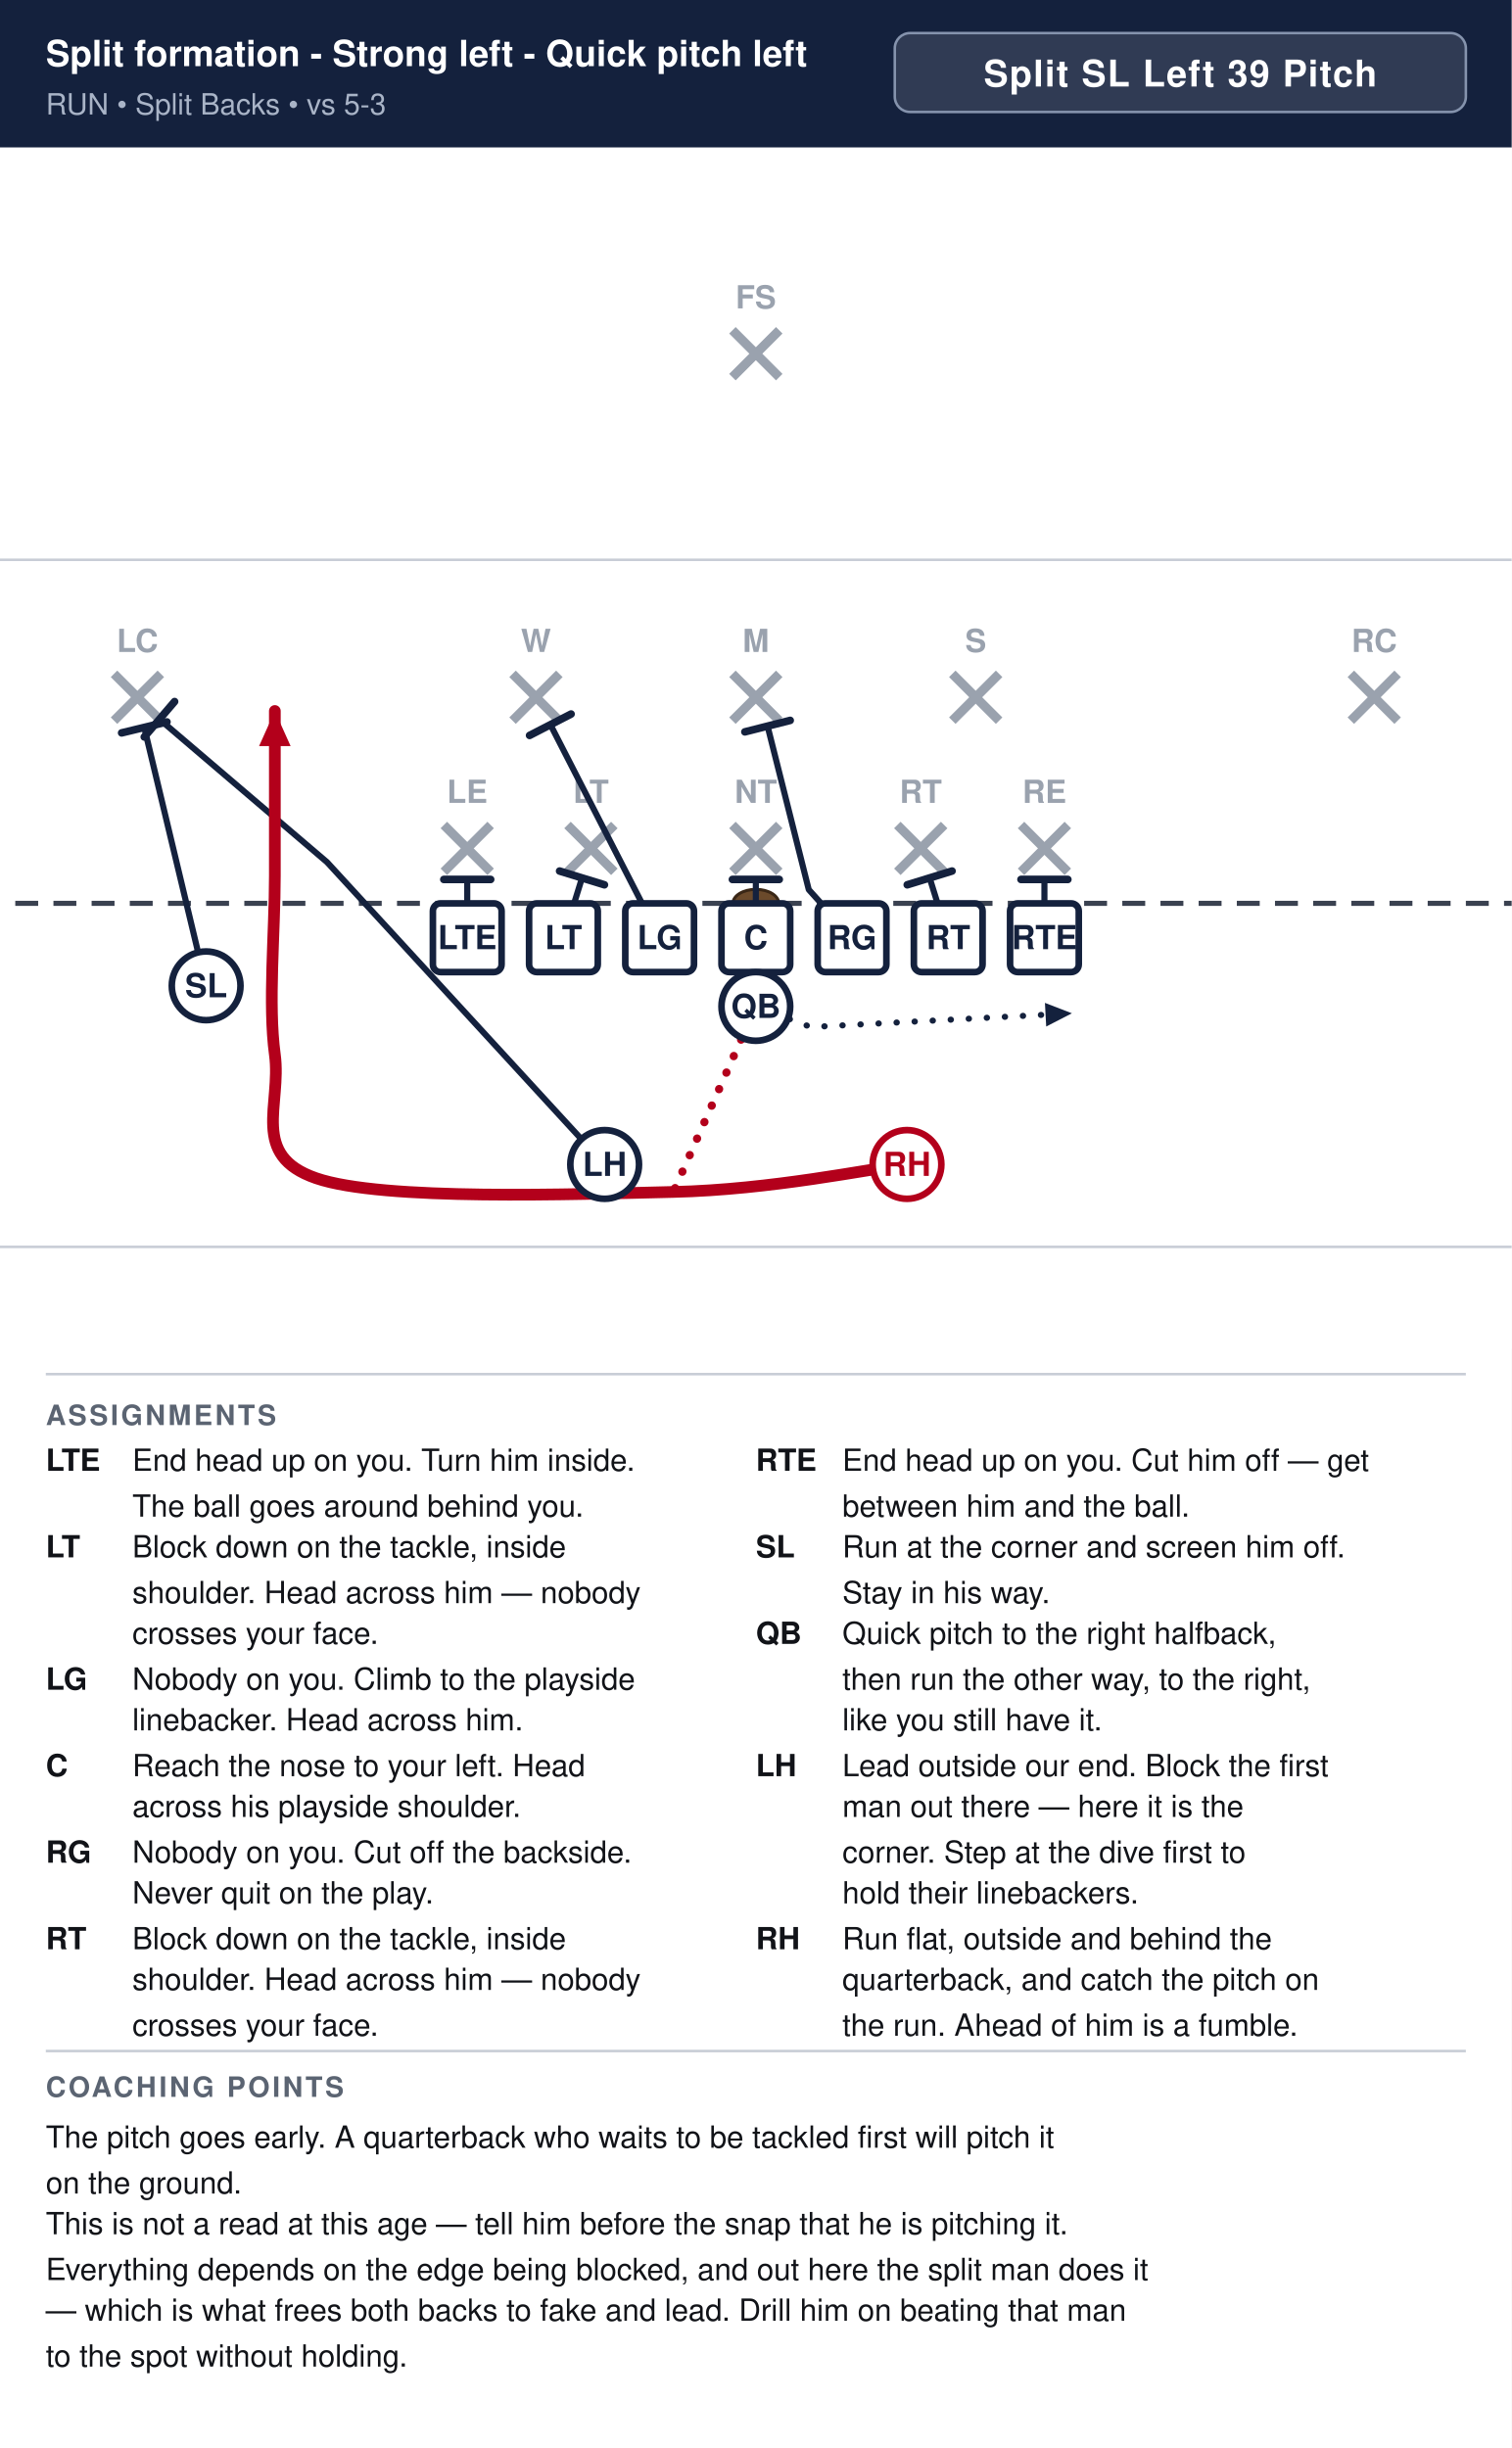
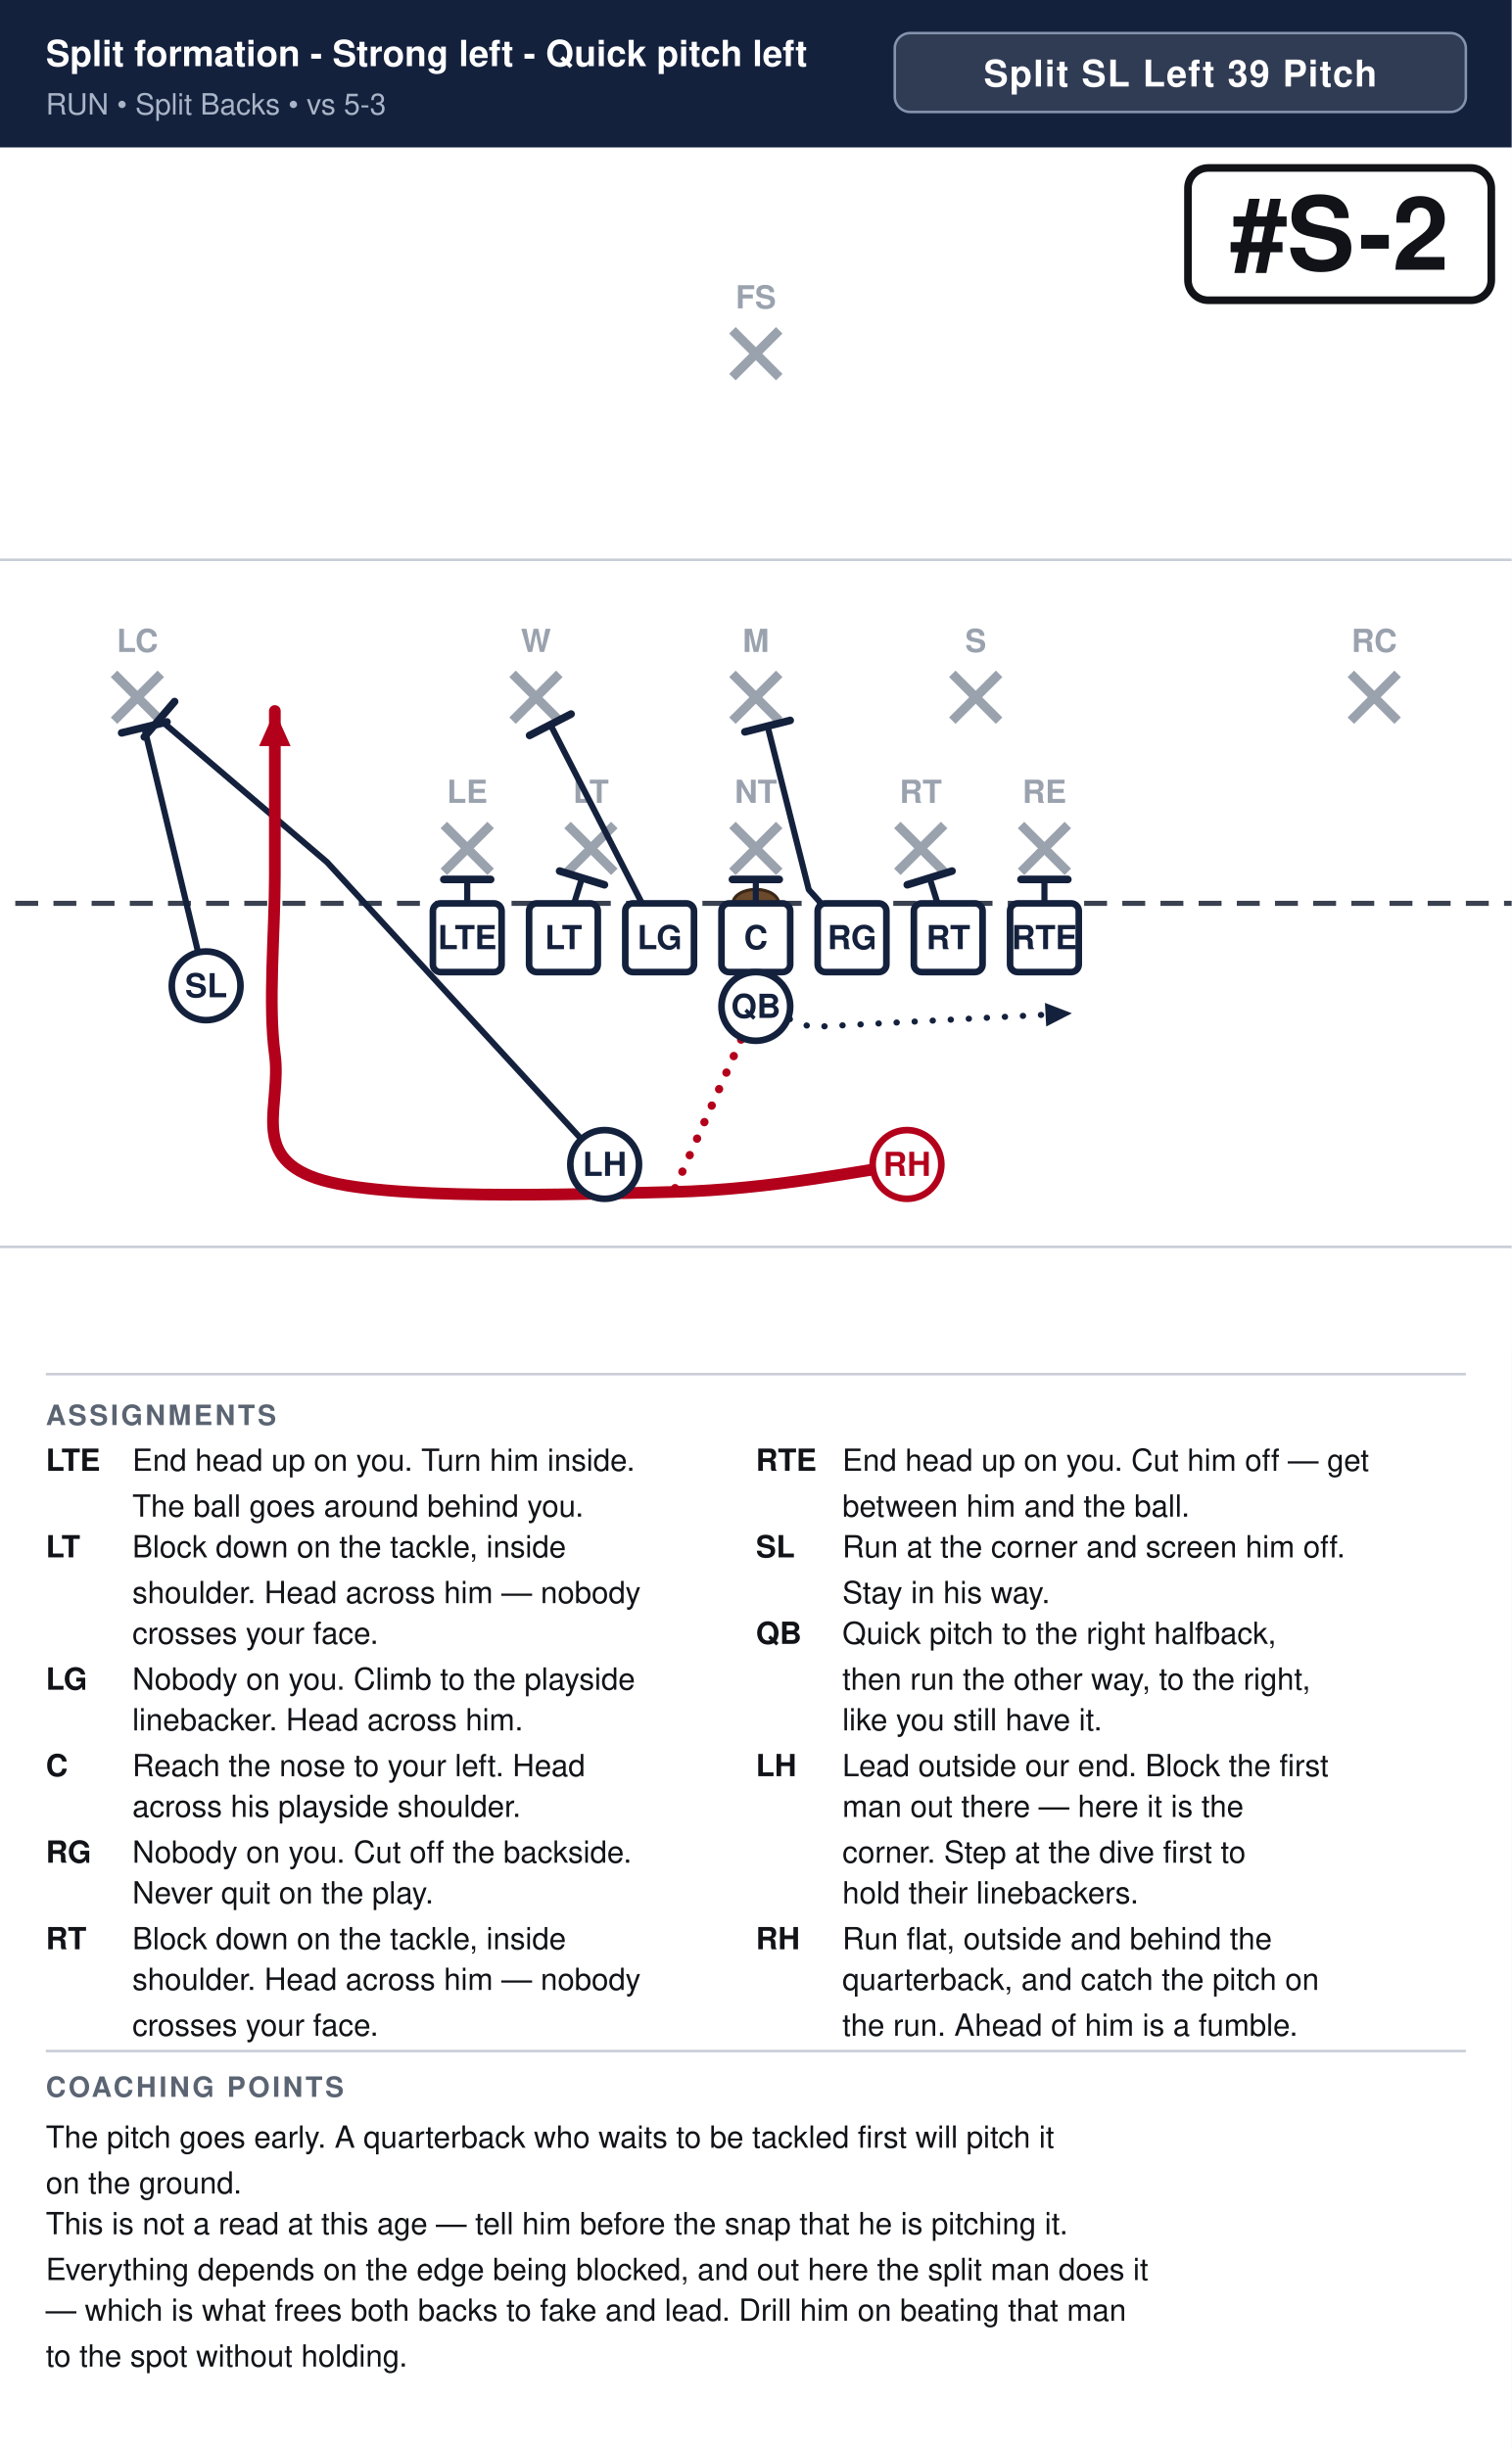
<svg xmlns="http://www.w3.org/2000/svg" width="594" height="962" viewBox="0 0 594 962" font-family="Segoe UI, Helvetica, Arial, sans-serif">
  <rect width="100%" height="100%" fill="#ffffff" />
  <rect x="0" y="0" width="594" height="58" fill="#14213d" />
  <text x="18" y="26" font-size="14.2" font-weight="700" fill="#ffffff">Split formation - Strong left - Quick pitch left</text>
  <text x="18" y="45" font-size="11.5" fill="#a9b4c7">RUN  •  Split Backs  •  vs 5-3</text>
  <rect x="351.6" y="13" width="224.4" height="31" rx="6" fill="#ffffff" fill-opacity="0.12" stroke="#8593ad" stroke-width="1" />
  <text x="463.8" y="34" text-anchor="middle" font-size="14.5" font-weight="700" fill="#ffffff" letter-spacing="0.5">Split SL Left 39 Pitch</text>
  <clipPath id="fieldclip">
    <rect x="0" y="58" width="594" height="472" />
  </clipPath>
  <g clip-path="url(#fieldclip)">
    <g transform="translate(-54.0,31.0)">
      <rect x="0" y="0" width="702" height="513" fill="#ffffff" />
      <line x1="0" y1="459.0" x2="702" y2="459.0" stroke="#c8cdd6" stroke-width="1" />
      <line x1="0" y1="189.0" x2="702" y2="189.0" stroke="#c8cdd6" stroke-width="1" />
      <line x1="0" y1="324.0" x2="702" y2="324.0" stroke="#3a4150" stroke-width="2" stroke-dasharray="9 6" />
      <ellipse cx="351.0" cy="324.0" rx="9" ry="5.5" fill="#6b4a2b" stroke="#3a2716" stroke-width="1.2" />
      <line x1="228.4" y1="293.2" x2="246.8" y2="311.6" stroke="#9aa2ae" stroke-width="3.6" />
      <line x1="246.8" y1="293.2" x2="228.4" y2="311.6" stroke="#9aa2ae" stroke-width="3.6" />
      <text x="237.6" y="284.5" text-anchor="middle" font-size="12.5" fill="#9aa2ae" font-weight="600">LE</text>
      <line x1="277.0" y1="293.2" x2="295.4" y2="311.6" stroke="#9aa2ae" stroke-width="3.6" />
      <line x1="295.4" y1="293.2" x2="277.0" y2="311.6" stroke="#9aa2ae" stroke-width="3.6" />
      <text x="286.2" y="284.5" text-anchor="middle" font-size="12.5" fill="#9aa2ae" font-weight="600">LT</text>
      <line x1="341.8" y1="293.2" x2="360.2" y2="311.6" stroke="#9aa2ae" stroke-width="3.6" />
      <line x1="360.2" y1="293.2" x2="341.8" y2="311.6" stroke="#9aa2ae" stroke-width="3.6" />
      <text x="351.0" y="284.5" text-anchor="middle" font-size="12.5" fill="#9aa2ae" font-weight="600">NT</text>
      <line x1="406.6" y1="293.2" x2="425.0" y2="311.6" stroke="#9aa2ae" stroke-width="3.6" />
      <line x1="425.0" y1="293.2" x2="406.6" y2="311.6" stroke="#9aa2ae" stroke-width="3.6" />
      <text x="415.8" y="284.5" text-anchor="middle" font-size="12.5" fill="#9aa2ae" font-weight="600">RT</text>
      <line x1="455.2" y1="293.2" x2="473.6" y2="311.6" stroke="#9aa2ae" stroke-width="3.6" />
      <line x1="473.6" y1="293.2" x2="455.2" y2="311.6" stroke="#9aa2ae" stroke-width="3.6" />
      <text x="464.4" y="284.5" text-anchor="middle" font-size="12.5" fill="#9aa2ae" font-weight="600">RE</text>
      <line x1="255.4" y1="233.8" x2="273.8" y2="252.2" stroke="#9aa2ae" stroke-width="3.6" />
      <line x1="273.8" y1="233.8" x2="255.4" y2="252.2" stroke="#9aa2ae" stroke-width="3.6" />
      <text x="264.6" y="225.2" text-anchor="middle" font-size="12.5" fill="#9aa2ae" font-weight="600">W</text>
      <line x1="341.8" y1="233.8" x2="360.2" y2="252.2" stroke="#9aa2ae" stroke-width="3.6" />
      <line x1="360.2" y1="233.8" x2="341.8" y2="252.2" stroke="#9aa2ae" stroke-width="3.6" />
      <text x="351.0" y="225.2" text-anchor="middle" font-size="12.5" fill="#9aa2ae" font-weight="600">M</text>
      <line x1="428.2" y1="233.8" x2="446.6" y2="252.2" stroke="#9aa2ae" stroke-width="3.6" />
      <line x1="446.6" y1="233.8" x2="428.2" y2="252.2" stroke="#9aa2ae" stroke-width="3.6" />
      <text x="437.4" y="225.2" text-anchor="middle" font-size="12.5" fill="#9aa2ae" font-weight="600">S</text>
      <line x1="98.8" y1="233.8" x2="117.2" y2="252.2" stroke="#9aa2ae" stroke-width="3.6" />
      <line x1="117.2" y1="233.8" x2="98.8" y2="252.2" stroke="#9aa2ae" stroke-width="3.6" />
      <text x="108.0" y="225.2" text-anchor="middle" font-size="12.5" fill="#9aa2ae" font-weight="600">LC</text>
      <line x1="584.8" y1="233.8" x2="603.2" y2="252.2" stroke="#9aa2ae" stroke-width="3.6" />
      <line x1="603.2" y1="233.8" x2="584.8" y2="252.2" stroke="#9aa2ae" stroke-width="3.6" />
      <text x="594.0" y="225.2" text-anchor="middle" font-size="12.5" fill="#9aa2ae" font-weight="600">RC</text>
      <line x1="341.8" y1="98.8" x2="360.2" y2="117.2" stroke="#9aa2ae" stroke-width="3.6" />
      <line x1="360.2" y1="98.8" x2="341.8" y2="117.2" stroke="#9aa2ae" stroke-width="3.6" />
      <text x="351.0" y="90.2" text-anchor="middle" font-size="12.5" fill="#9aa2ae" font-weight="600">FS</text>
      <path d="M464.4,337.5 L464.4,314.6" fill="none" stroke="#14213d" stroke-width="2.4" stroke-linecap="round" stroke-linejoin="round" />
      <line x1="455.2" y1="314.6" x2="473.6" y2="314.6" stroke="#14213d" stroke-width="3.0" stroke-linecap="round" />
      <path d="M426.6,337.5 L419.3,314.0" fill="none" stroke="#14213d" stroke-width="2.4" stroke-linecap="round" stroke-linejoin="round" />
      <line x1="410.5" y1="316.7" x2="428.1" y2="311.3" stroke="#14213d" stroke-width="3.0" stroke-linecap="round" />
      <path d="M388.8,337.5 L371.8,318.6 L355.6,254.3" fill="none" stroke="#14213d" stroke-width="2.4" stroke-linecap="round" stroke-linejoin="round" />
      <line x1="346.7" y1="256.6" x2="364.5" y2="252.1" stroke="#14213d" stroke-width="3.0" stroke-linecap="round" />
      <path d="M351.0,337.5 L351.0,314.6" fill="none" stroke="#14213d" stroke-width="2.4" stroke-linecap="round" stroke-linejoin="round" />
      <line x1="341.8" y1="314.6" x2="360.2" y2="314.6" stroke="#14213d" stroke-width="3.0" stroke-linecap="round" />
      <path d="M313.2,337.5 L270.3,253.8" fill="none" stroke="#14213d" stroke-width="2.4" stroke-linecap="round" stroke-linejoin="round" />
      <line x1="262.1" y1="258.0" x2="278.4" y2="249.6" stroke="#14213d" stroke-width="3.0" stroke-linecap="round" />
      <path d="M275.4,337.5 L282.7,314.0" fill="none" stroke="#14213d" stroke-width="2.4" stroke-linecap="round" stroke-linejoin="round" />
      <line x1="273.9" y1="311.3" x2="291.5" y2="316.7" stroke="#14213d" stroke-width="3.0" stroke-linecap="round" />
      <path d="M237.6,337.5 L237.6,314.6" fill="none" stroke="#14213d" stroke-width="2.4" stroke-linecap="round" stroke-linejoin="round" />
      <line x1="228.4" y1="314.6" x2="246.8" y2="314.6" stroke="#14213d" stroke-width="3.0" stroke-linecap="round" />
      <path d="M135.0,356.4 L110.7,254.9" fill="none" stroke="#14213d" stroke-width="2.4" stroke-linecap="round" stroke-linejoin="round" />
      <line x1="101.8" y1="257.0" x2="119.6" y2="252.7" stroke="#14213d" stroke-width="3.0" stroke-linecap="round" />
      <path d="M351.0,364.5 L372.6,372.6 L475.2,367.2" fill="none" stroke="#14213d" stroke-width="2.4" stroke-linecap="round" stroke-linejoin="round" stroke-dasharray="0.1 7" />
      <polygon points="475.2,367.2 465.1,372.4 464.6,363.1" fill="#14213d" />
      <path d="M291.6,426.6 L182.5,307.8 L116.6,251.6" fill="none" stroke="#14213d" stroke-width="2.4" stroke-linecap="round" stroke-linejoin="round" />
      <line x1="110.7" y1="258.6" x2="122.6" y2="244.7" stroke="#14213d" stroke-width="3.0" stroke-linecap="round" />
      <path d="M410.4,426.6 C395.1,428.4 357.3,436.5 318.6,437.4 C279.9,438.3 204.3,441.0 178.2,432.0 C152.1,423.0 164.7,403.2 162.0,383.4 C159.3,363.6 162.0,335.7 162.0,313.2 C162.0,290.7 162.0,259.2 162.0,248.4" fill="none" stroke="#b3001b" stroke-width="4.6" stroke-linecap="round" stroke-linejoin="round" />
      <polygon points="162.0,248.4 168.2,262.2 155.8,262.2" fill="#b3001b" />
      <path d="M351.0,364.5 L318.6,437.4" fill="none" stroke="#b3001b" stroke-width="3.2" stroke-linecap="round" stroke-linejoin="round" stroke-dasharray="0.1 7" />
      <rect x="224.1" y="324.0" width="27.0" height="27.0" rx="3" fill="#ffffff" stroke="#14213d" stroke-width="2.6" />
      <text x="237.6" y="342.0" text-anchor="middle" font-size="13" font-weight="700" fill="#14213d">LTE</text>
      <rect x="261.9" y="324.0" width="27.0" height="27.0" rx="3" fill="#ffffff" stroke="#14213d" stroke-width="2.6" />
      <text x="275.4" y="342.0" text-anchor="middle" font-size="13" font-weight="700" fill="#14213d">LT</text>
      <rect x="299.7" y="324.0" width="27.0" height="27.0" rx="3" fill="#ffffff" stroke="#14213d" stroke-width="2.6" />
      <text x="313.2" y="342.0" text-anchor="middle" font-size="13" font-weight="700" fill="#14213d">LG</text>
      <rect x="337.5" y="324.0" width="27.0" height="27.0" rx="3" fill="#ffffff" stroke="#14213d" stroke-width="2.6" />
      <text x="351.0" y="342.0" text-anchor="middle" font-size="13" font-weight="700" fill="#14213d">C</text>
      <rect x="375.3" y="324.0" width="27.0" height="27.0" rx="3" fill="#ffffff" stroke="#14213d" stroke-width="2.6" />
      <text x="388.8" y="342.0" text-anchor="middle" font-size="13" font-weight="700" fill="#14213d">RG</text>
      <rect x="413.1" y="324.0" width="27.0" height="27.0" rx="3" fill="#ffffff" stroke="#14213d" stroke-width="2.6" />
      <text x="426.6" y="342.0" text-anchor="middle" font-size="13" font-weight="700" fill="#14213d">RT</text>
      <rect x="450.9" y="324.0" width="27.0" height="27.0" rx="3" fill="#ffffff" stroke="#14213d" stroke-width="2.6" />
      <text x="464.4" y="342.0" text-anchor="middle" font-size="13" font-weight="700" fill="#14213d">RTE</text>
      <circle cx="135.0" cy="356.4" r="13.5" fill="#ffffff" stroke="#14213d" stroke-width="2.6" />
      <text x="135.0" y="360.9" text-anchor="middle" font-size="13" font-weight="700" fill="#14213d">SL</text>
      <circle cx="351.0" cy="364.5" r="13.5" fill="#ffffff" stroke="#14213d" stroke-width="2.6" />
      <text x="351.0" y="369.0" text-anchor="middle" font-size="13" font-weight="700" fill="#14213d">QB</text>
      <circle cx="291.6" cy="426.6" r="13.5" fill="#ffffff" stroke="#14213d" stroke-width="2.6" />
      <text x="291.6" y="431.1" text-anchor="middle" font-size="13" font-weight="700" fill="#14213d">LH</text>
      <circle cx="410.4" cy="426.6" r="13.5" fill="#ffffff" stroke="#b3001b" stroke-width="2.6" />
      <text x="410.4" y="431.1" text-anchor="middle" font-size="13" font-weight="700" fill="#b3001b">RH</text>
+       <rect x="520.8" y="35.0" width="119.2" height="52.0" rx="8" fill="#ffffff" stroke="#111318" stroke-width="3" />
+       <text x="580.4" y="75.0" text-anchor="middle" font-size="40" font-weight="800" fill="#111318">#S-2</text>
    </g>
  </g>
  <line x1="18" y1="540" x2="576" y2="540" stroke="#c8cdd6" stroke-width="1" />
  <text x="18" y="560" font-size="11" font-weight="700" fill="#5b6472" letter-spacing="1">ASSIGNMENTS</text>
  <text x="18" y="578" font-size="12" font-weight="700" fill="#111318">LTE</text>
  <text x="52" y="578" font-size="12" fill="#111318">End head up on you. Turn him inside.</text>
  <text x="52" y="596" font-size="12" fill="#111318">The ball goes around behind you.</text>
  <text x="18" y="612" font-size="12" font-weight="700" fill="#111318">LT</text>
  <text x="52" y="612" font-size="12" fill="#111318">Block down on the tackle, inside</text>
  <text x="52" y="630" font-size="12" fill="#111318">shoulder. Head across him — nobody</text>
  <text x="52" y="646" font-size="12" fill="#111318">crosses your face.</text>
  <text x="18" y="664" font-size="12" font-weight="700" fill="#111318">LG</text>
  <text x="52" y="664" font-size="12" fill="#111318">Nobody on you. Climb to the playside</text>
  <text x="52" y="680" font-size="12" fill="#111318">linebacker. Head across him.</text>
  <text x="18" y="698" font-size="12" font-weight="700" fill="#111318">C</text>
  <text x="52" y="698" font-size="12" fill="#111318">Reach the nose to your left. Head</text>
  <text x="52" y="714" font-size="12" fill="#111318">across his playside shoulder.</text>
  <text x="18" y="732" font-size="12" font-weight="700" fill="#111318">RG</text>
  <text x="52" y="732" font-size="12" fill="#111318">Nobody on you. Cut off the backside.</text>
  <text x="52" y="748" font-size="12" fill="#111318">Never quit on the play.</text>
  <text x="18" y="766" font-size="12" font-weight="700" fill="#111318">RT</text>
  <text x="52" y="766" font-size="12" fill="#111318">Block down on the tackle, inside</text>
  <text x="52" y="782" font-size="12" fill="#111318">shoulder. Head across him — nobody</text>
  <text x="52" y="800" font-size="12" fill="#111318">crosses your face.</text>
  <text x="297" y="578" font-size="12" font-weight="700" fill="#111318">RTE</text>
  <text x="331" y="578" font-size="12" fill="#111318">End head up on you. Cut him off — get</text>
  <text x="331" y="596" font-size="12" fill="#111318">between him and the ball.</text>
  <text x="297" y="612" font-size="12" font-weight="700" fill="#111318">SL</text>
  <text x="331" y="612" font-size="12" fill="#111318">Run at the corner and screen him off.</text>
  <text x="331" y="630" font-size="12" fill="#111318">Stay in his way.</text>
  <text x="297" y="646" font-size="12" font-weight="700" fill="#111318">QB</text>
  <text x="331" y="646" font-size="12" fill="#111318">Quick pitch to the right halfback,</text>
  <text x="331" y="664" font-size="12" fill="#111318">then run the other way, to the right,</text>
  <text x="331" y="680" font-size="12" fill="#111318">like you still have it.</text>
  <text x="297" y="698" font-size="12" font-weight="700" fill="#111318">LH</text>
  <text x="331" y="698" font-size="12" fill="#111318">Lead outside our end. Block the first</text>
  <text x="331" y="714" font-size="12" fill="#111318">man out there — here it is the</text>
  <text x="331" y="732" font-size="12" fill="#111318">corner. Step at the dive first to</text>
  <text x="331" y="748" font-size="12" fill="#111318">hold their linebackers.</text>
  <text x="297" y="766" font-size="12" font-weight="700" fill="#111318">RH</text>
  <text x="331" y="766" font-size="12" fill="#111318">Run flat, outside and behind the</text>
  <text x="331" y="782" font-size="12" fill="#111318">quarterback, and catch the pitch on</text>
  <text x="331" y="800" font-size="12" fill="#111318">the run. Ahead of him is a fumble.</text>
  <line x1="18" y1="806" x2="576" y2="806" stroke="#c8cdd6" stroke-width="1" />
  <text x="18" y="824" font-size="11" font-weight="700" fill="#5b6472" letter-spacing="1">COACHING POINTS</text>
  <text x="18" y="844" font-size="12" fill="#111318">The pitch goes early. A quarterback who waits to be tackled first will pitch it</text>
  <text x="18" y="862" font-size="12" fill="#111318">on the ground.</text>
  <text x="18" y="878" font-size="12" fill="#111318">This is not a read at this age — tell him before the snap that he is pitching it.</text>
  <text x="18" y="896" font-size="12" fill="#111318">Everything depends on the edge being blocked, and out here the split man does it</text>
  <text x="18" y="912" font-size="12" fill="#111318">— which is what frees both backs to fake and lead. Drill him on beating that man</text>
  <text x="18" y="930" font-size="12" fill="#111318">to the spot without holding.</text>
</svg>
